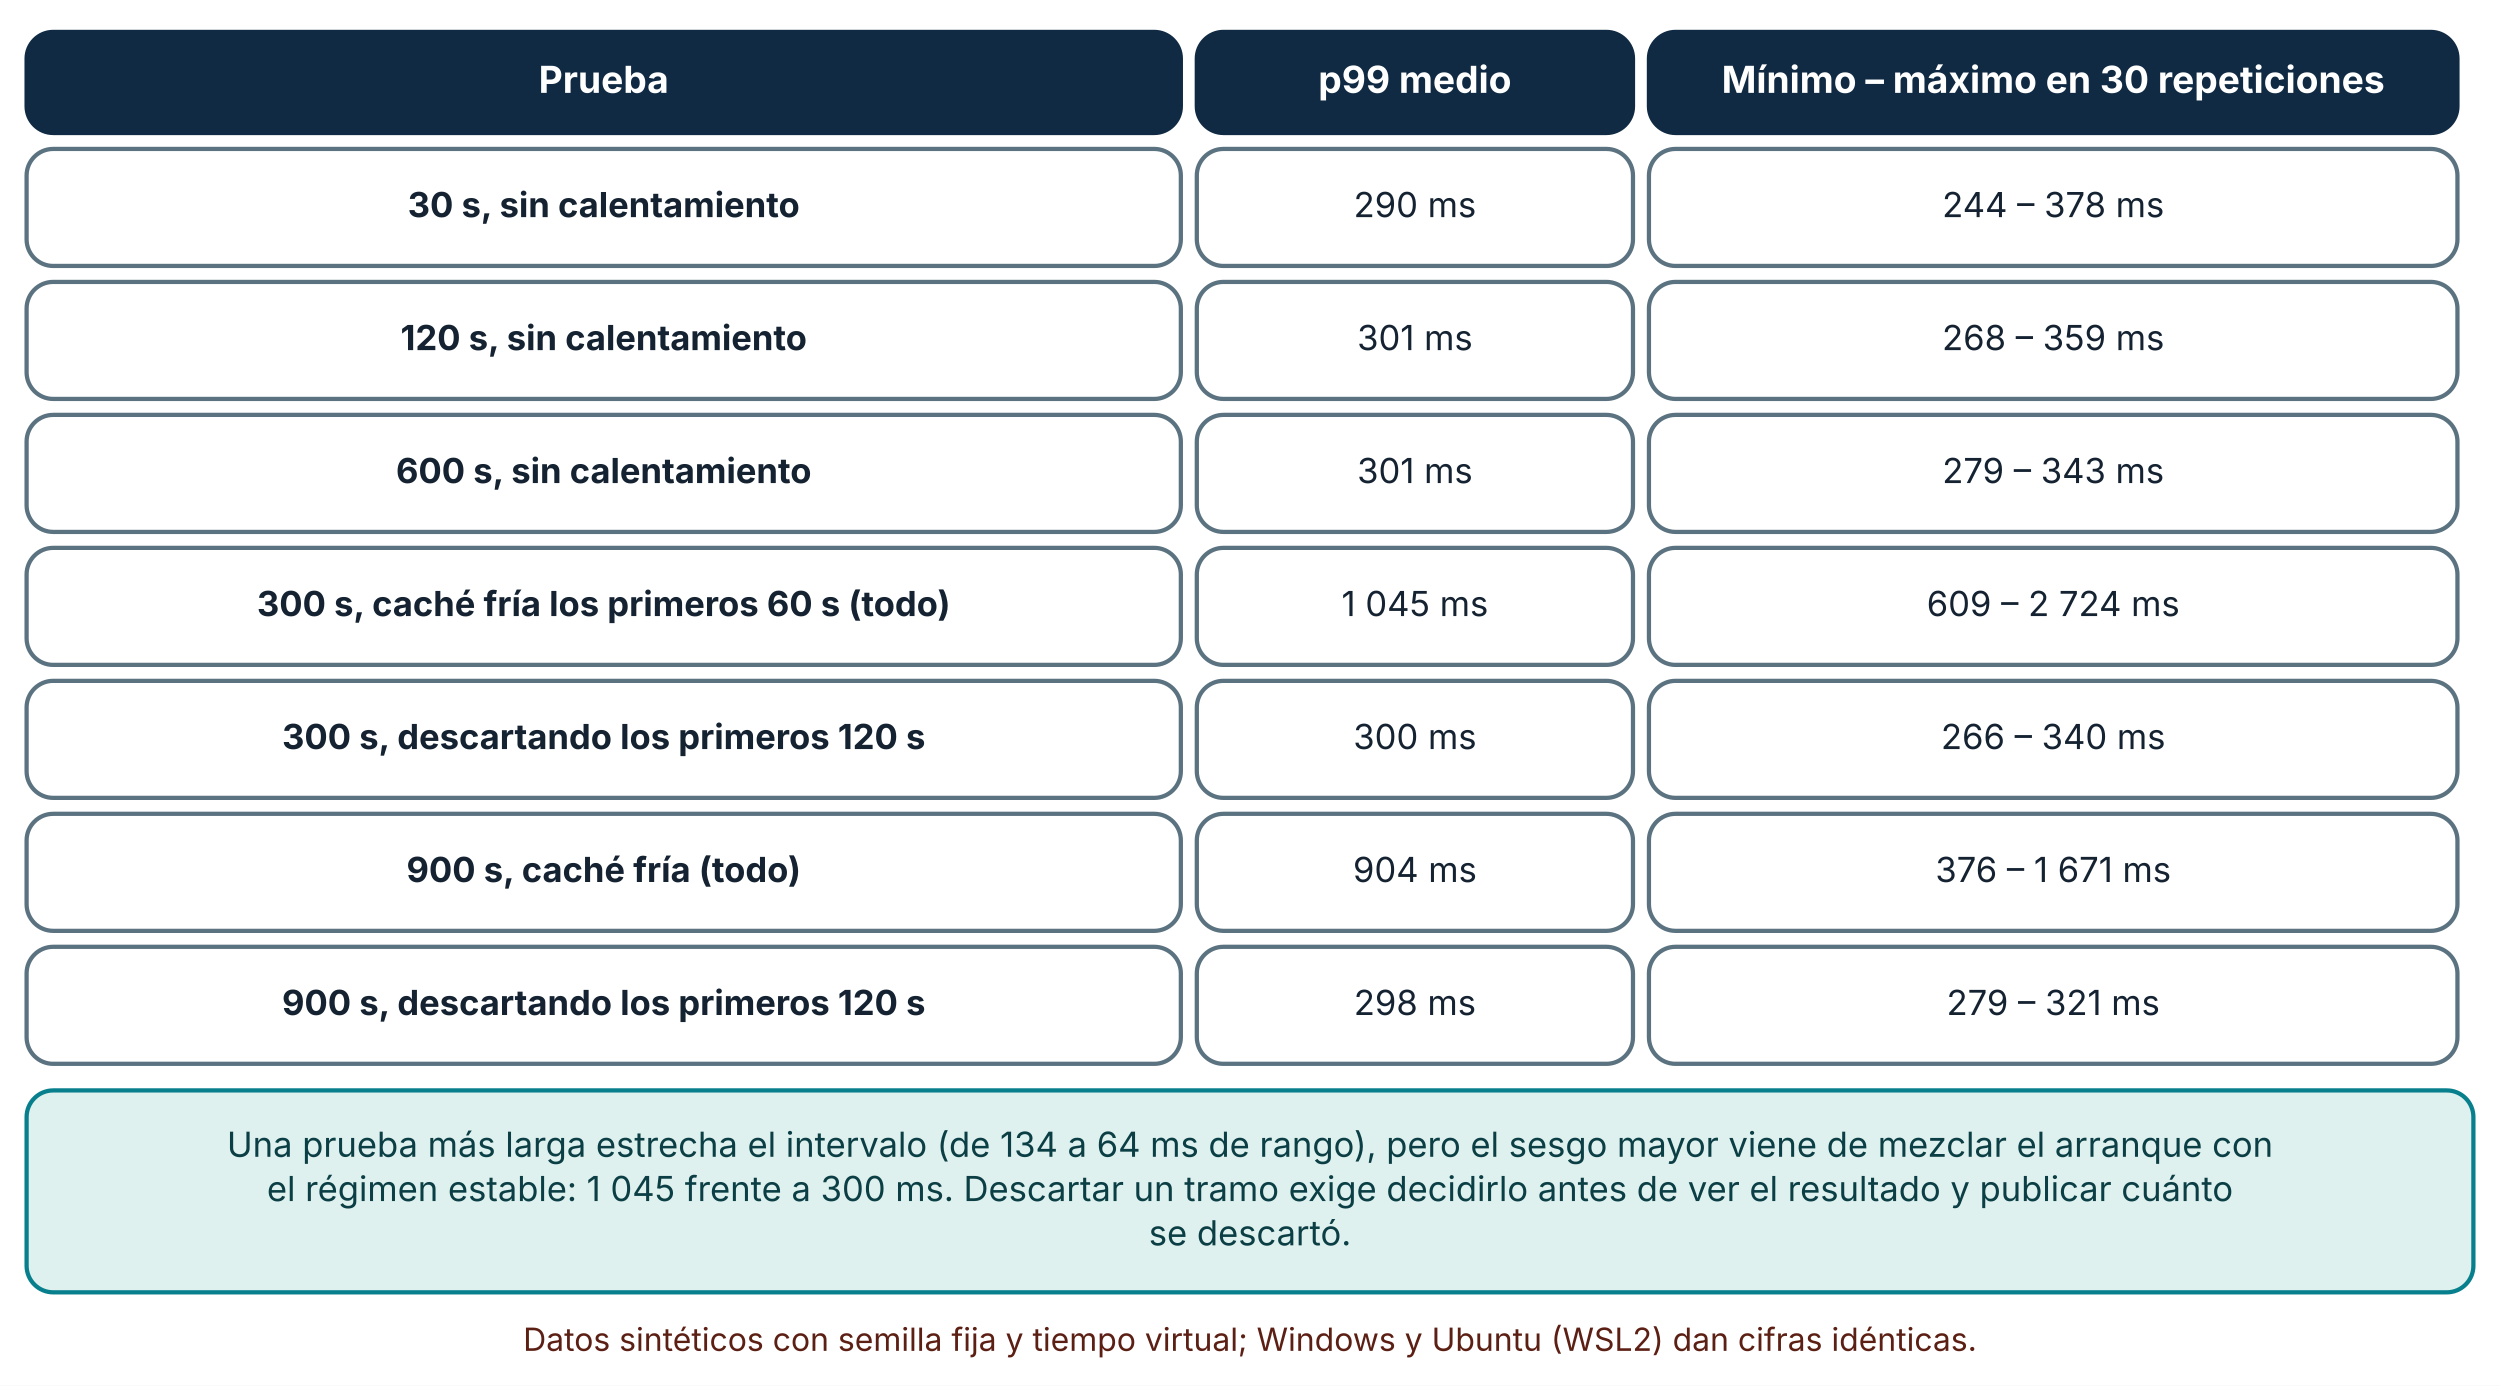
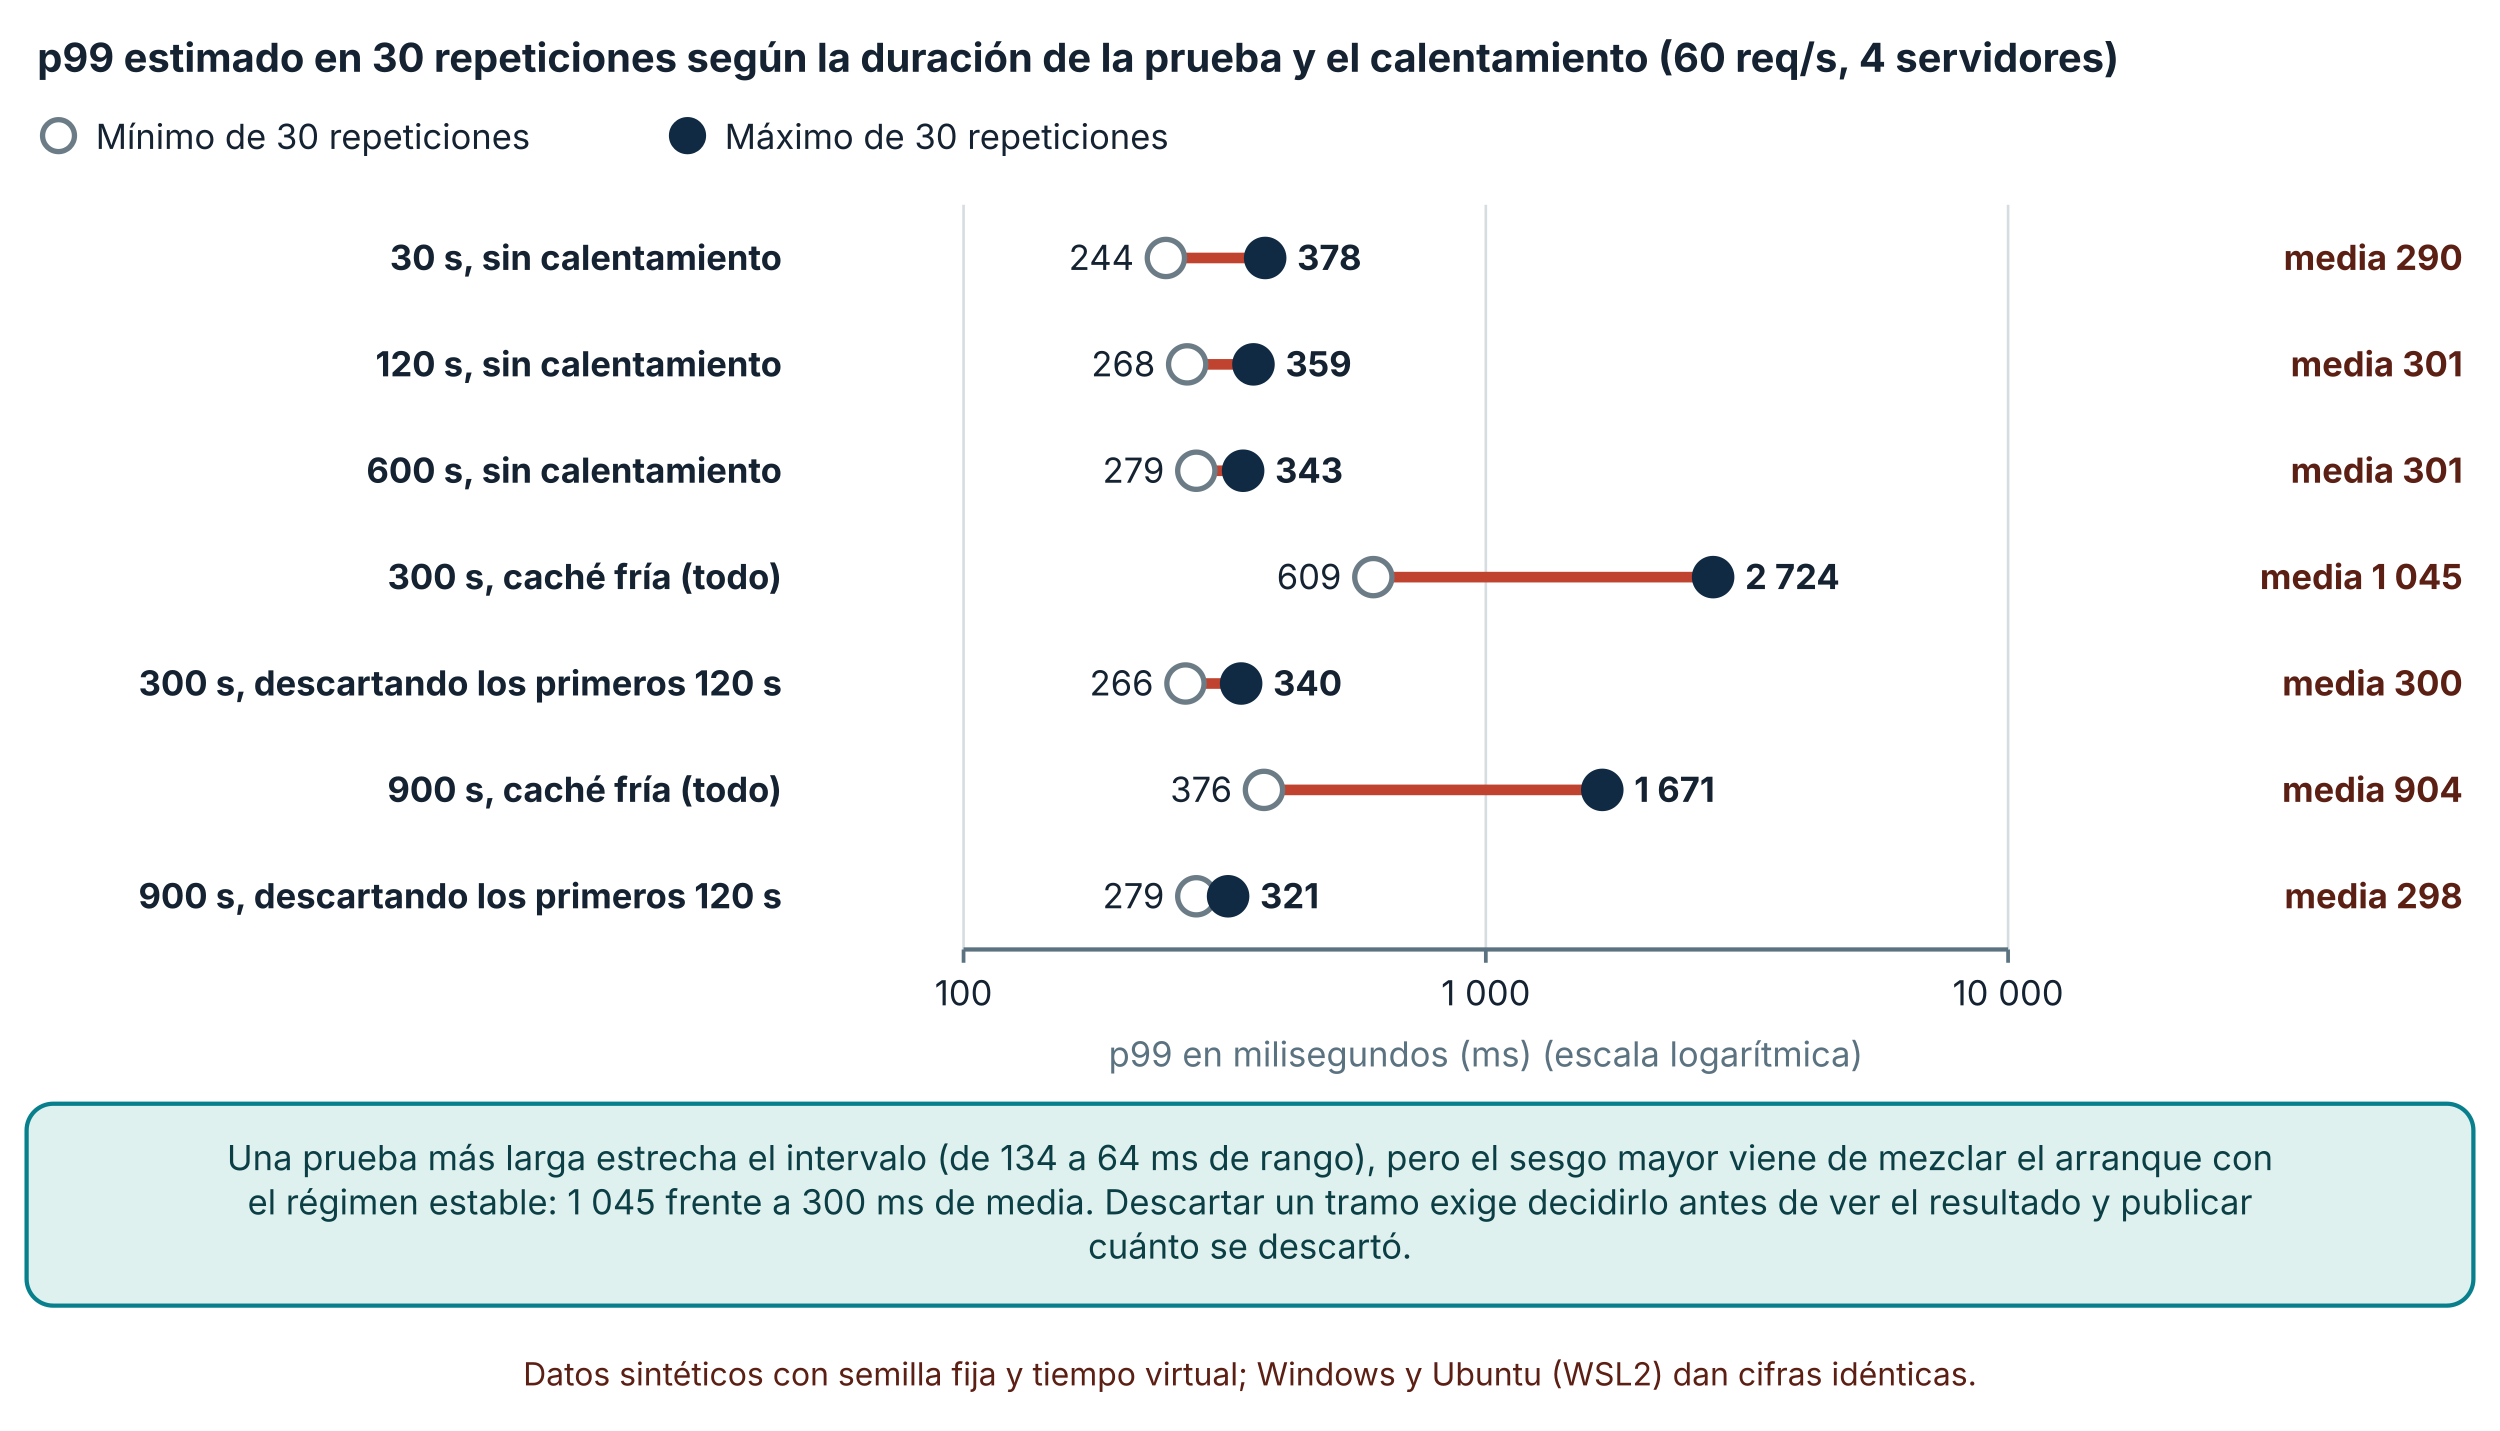
- <svg xmlns="http://www.w3.org/2000/svg" viewBox="0 0 940 521" width="940" height="521" role="img" aria-labelledby="t d" font-family="Inter, 'Segoe UI', system-ui, -apple-system, sans-serif">
+ <svg xmlns="http://www.w3.org/2000/svg" viewBox="0 0 940 538" width="940" height="538" role="img" aria-labelledby="t d" font-family="Inter, 'Segoe UI', system-ui, -apple-system, sans-serif">
  <defs>
    <marker id="arrow" viewBox="0 0 10 10" refX="9" refY="5" markerWidth="8" markerHeight="8" orient="auto-start-reverse">
      <path d="M0,0 L10,5 L0,10 z" fill="#32505f" />
    </marker>
    <marker id="arrow-coral" viewBox="0 0 10 10" refX="9" refY="5" markerWidth="8" markerHeight="8" orient="auto-start-reverse">
      <path d="M0,0 L10,5 L0,10 z" fill="#c0432f" />
    </marker>
  </defs>
-   <rect width="940" height="521" fill="#ffffff" />
-   <rect x="10" y="12" width="434" height="38" rx="10" fill="#102a43" stroke="#102a43" stroke-width="1.6" />
-   <text x="227" y="34.92" font-size="14" text-anchor="middle" font-weight="700" fill="#ffffff">
-     <tspan x="227" dy="0">Prueba</tspan>
+   <rect width="940" height="538" fill="#ffffff" />
+   <text x="14" y="27" font-size="15" text-anchor="start" font-weight="700" fill="#142231">
+     <tspan x="14" dy="0">p99 estimado en 30 repeticiones según la duración de la prueba y el calentamiento (60 req/s, 4 servidores)</tspan>
  </text>
-   <rect x="450" y="12" width="164" height="38" rx="10" fill="#102a43" stroke="#102a43" stroke-width="1.6" />
-   <text x="532" y="34.92" font-size="14" text-anchor="middle" font-weight="700" fill="#ffffff">
-     <tspan x="532" dy="0">p99 medio</tspan>
+   <circle cx="22" cy="51" r="6" fill="#ffffff" stroke="#6b7c86" stroke-width="2" />
+   <text x="36" y="56" font-size="13" text-anchor="start" font-weight="400" fill="#142231">
+     <tspan x="36" dy="0">Mínimo de 30 repeticiones</tspan>
  </text>
-   <rect x="620" y="12" width="304" height="38" rx="10" fill="#102a43" stroke="#102a43" stroke-width="1.6" />
-   <text x="772" y="34.92" font-size="14" text-anchor="middle" font-weight="700" fill="#ffffff">
-     <tspan x="772" dy="0">Mínimo – máximo en 30 repeticiones</tspan>
+   <circle cx="258.5" cy="51" r="6" fill="#102a43" stroke="#102a43" stroke-width="2" />
+   <text x="272.5" y="56" font-size="13" text-anchor="start" font-weight="400" fill="#142231">
+     <tspan x="272.5" dy="0">Máximo de 30 repeticiones</tspan>
  </text>
-   <rect x="10" y="56" width="434" height="44" rx="10" fill="#ffffff" stroke="#5b7280" stroke-width="1.6" />
-   <text x="227" y="81.64" font-size="13" text-anchor="middle" font-weight="700" fill="#142231">
-     <tspan x="227" dy="0">30 s, sin calentamiento</tspan>
+   <line x1="362.3" y1="77" x2="362.3" y2="357" stroke="#d5dde1" stroke-width="1" />
+   <line x1="362.3" y1="357" x2="362.3" y2="362" stroke="#5b7280" stroke-width="1.4" />
+   <text x="362.3" y="378" font-size="13" text-anchor="middle" font-weight="400" fill="#142231">
+     <tspan x="362.3" dy="0">100</tspan>
  </text>
-   <rect x="450" y="56" width="164" height="44" rx="10" fill="#ffffff" stroke="#5b7280" stroke-width="1.6" />
-   <text x="532" y="81.64" font-size="13" text-anchor="middle" font-weight="400" fill="#142231">
-     <tspan x="532" dy="0">290 ms</tspan>
+   <line x1="558.67" y1="77" x2="558.67" y2="357" stroke="#d5dde1" stroke-width="1" />
+   <line x1="558.67" y1="357" x2="558.67" y2="362" stroke="#5b7280" stroke-width="1.4" />
+   <text x="558.67" y="378" font-size="13" text-anchor="middle" font-weight="400" fill="#142231">
+     <tspan x="558.67" dy="0">1 000</tspan>
  </text>
-   <rect x="620" y="56" width="304" height="44" rx="10" fill="#ffffff" stroke="#5b7280" stroke-width="1.6" />
-   <text x="772" y="81.64" font-size="13" text-anchor="middle" font-weight="400" fill="#142231">
-     <tspan x="772" dy="0">244 – 378 ms</tspan>
+   <line x1="755.04" y1="77" x2="755.04" y2="357" stroke="#d5dde1" stroke-width="1" />
+   <line x1="755.04" y1="357" x2="755.04" y2="362" stroke="#5b7280" stroke-width="1.4" />
+   <text x="755.04" y="378" font-size="13" text-anchor="middle" font-weight="400" fill="#142231">
+     <tspan x="755.04" dy="0">10 000</tspan>
  </text>
-   <rect x="10" y="106" width="434" height="44" rx="10" fill="#ffffff" stroke="#5b7280" stroke-width="1.6" />
-   <text x="227" y="131.64" font-size="13" text-anchor="middle" font-weight="700" fill="#142231">
-     <tspan x="227" dy="0">120 s, sin calentamiento</tspan>
+   <line x1="362.3" y1="357" x2="755.04" y2="357" stroke="#5b7280" stroke-width="1.6" />
+   <text x="294" y="101.5" font-size="13" text-anchor="end" font-weight="700" fill="#142231">
+     <tspan x="294" dy="0">30 s, sin calentamiento</tspan>
  </text>
-   <rect x="450" y="106" width="164" height="44" rx="10" fill="#ffffff" stroke="#5b7280" stroke-width="1.6" />
-   <text x="532" y="131.64" font-size="13" text-anchor="middle" font-weight="400" fill="#142231">
-     <tspan x="532" dy="0">301 ms</tspan>
+   <text x="294" y="141.5" font-size="13" text-anchor="end" font-weight="700" fill="#142231">
+     <tspan x="294" dy="0">120 s, sin calentamiento</tspan>
  </text>
-   <rect x="620" y="106" width="304" height="44" rx="10" fill="#ffffff" stroke="#5b7280" stroke-width="1.6" />
-   <text x="772" y="131.64" font-size="13" text-anchor="middle" font-weight="400" fill="#142231">
-     <tspan x="772" dy="0">268 – 359 ms</tspan>
+   <text x="294" y="181.5" font-size="13" text-anchor="end" font-weight="700" fill="#142231">
+     <tspan x="294" dy="0">600 s, sin calentamiento</tspan>
  </text>
-   <rect x="10" y="156" width="434" height="44" rx="10" fill="#ffffff" stroke="#5b7280" stroke-width="1.6" />
-   <text x="227" y="181.64" font-size="13" text-anchor="middle" font-weight="700" fill="#142231">
-     <tspan x="227" dy="0">600 s, sin calentamiento</tspan>
+   <text x="294" y="221.5" font-size="13" text-anchor="end" font-weight="700" fill="#142231">
+     <tspan x="294" dy="0">300 s, caché fría (todo)</tspan>
  </text>
-   <rect x="450" y="156" width="164" height="44" rx="10" fill="#ffffff" stroke="#5b7280" stroke-width="1.6" />
-   <text x="532" y="181.64" font-size="13" text-anchor="middle" font-weight="400" fill="#142231">
-     <tspan x="532" dy="0">301 ms</tspan>
+   <text x="294" y="261.5" font-size="13" text-anchor="end" font-weight="700" fill="#142231">
+     <tspan x="294" dy="0">300 s, descartando los primeros 120 s</tspan>
  </text>
-   <rect x="620" y="156" width="304" height="44" rx="10" fill="#ffffff" stroke="#5b7280" stroke-width="1.6" />
-   <text x="772" y="181.64" font-size="13" text-anchor="middle" font-weight="400" fill="#142231">
-     <tspan x="772" dy="0">279 – 343 ms</tspan>
+   <text x="294" y="301.5" font-size="13" text-anchor="end" font-weight="700" fill="#142231">
+     <tspan x="294" dy="0">900 s, caché fría (todo)</tspan>
  </text>
-   <rect x="10" y="206" width="434" height="44" rx="10" fill="#ffffff" stroke="#5b7280" stroke-width="1.6" />
-   <text x="227" y="231.64" font-size="13" text-anchor="middle" font-weight="700" fill="#142231">
-     <tspan x="227" dy="0">300 s, caché fría los primeros 60 s (todo)</tspan>
+   <text x="294" y="341.5" font-size="13" text-anchor="end" font-weight="700" fill="#142231">
+     <tspan x="294" dy="0">900 s, descartando los primeros 120 s</tspan>
  </text>
-   <rect x="450" y="206" width="164" height="44" rx="10" fill="#ffffff" stroke="#5b7280" stroke-width="1.6" />
-   <text x="532" y="231.64" font-size="13" text-anchor="middle" font-weight="400" fill="#142231">
-     <tspan x="532" dy="0">1 045 ms</tspan>
+   <line x1="438.372" y1="97" x2="475.702" y2="97" stroke="#c0432f" stroke-width="4" />
+   <circle cx="438.372" cy="97" r="7" fill="#ffffff" stroke="#6b7c86" stroke-width="2" />
+   <circle cx="475.702" cy="97" r="7" fill="#102a43" stroke="#102a43" stroke-width="2" />
+   <text x="426.372" y="101.5" font-size="13" text-anchor="end" font-weight="400" fill="#142231">
+     <tspan x="426.372" dy="0">244</tspan>
  </text>
-   <rect x="620" y="206" width="304" height="44" rx="10" fill="#ffffff" stroke="#5b7280" stroke-width="1.6" />
-   <text x="772" y="231.64" font-size="13" text-anchor="middle" font-weight="400" fill="#142231">
-     <tspan x="772" dy="0">609 – 2 724 ms</tspan>
+   <text x="487.702" y="101.5" font-size="13" text-anchor="start" font-weight="700" fill="#142231">
+     <tspan x="487.702" dy="0">378</tspan>
  </text>
-   <rect x="10" y="256" width="434" height="44" rx="10" fill="#ffffff" stroke="#5b7280" stroke-width="1.6" />
-   <text x="227" y="281.64" font-size="13" text-anchor="middle" font-weight="700" fill="#142231">
-     <tspan x="227" dy="0">300 s, descartando los primeros 120 s</tspan>
+   <text x="926" y="101.5" font-size="13" text-anchor="end" font-weight="700" fill="#5c1f14">
+     <tspan x="926" dy="0">media 290</tspan>
  </text>
-   <rect x="450" y="256" width="164" height="44" rx="10" fill="#ffffff" stroke="#5b7280" stroke-width="1.6" />
-   <text x="532" y="281.64" font-size="13" text-anchor="middle" font-weight="400" fill="#142231">
-     <tspan x="532" dy="0">300 ms</tspan>
+   <line x1="446.373" y1="137" x2="471.304" y2="137" stroke="#c0432f" stroke-width="4" />
+   <circle cx="446.373" cy="137" r="7" fill="#ffffff" stroke="#6b7c86" stroke-width="2" />
+   <circle cx="471.304" cy="137" r="7" fill="#102a43" stroke="#102a43" stroke-width="2" />
+   <text x="434.373" y="141.5" font-size="13" text-anchor="end" font-weight="400" fill="#142231">
+     <tspan x="434.373" dy="0">268</tspan>
  </text>
-   <rect x="620" y="256" width="304" height="44" rx="10" fill="#ffffff" stroke="#5b7280" stroke-width="1.6" />
-   <text x="772" y="281.64" font-size="13" text-anchor="middle" font-weight="400" fill="#142231">
-     <tspan x="772" dy="0">266 – 340 ms</tspan>
+   <text x="483.304" y="141.5" font-size="13" text-anchor="start" font-weight="700" fill="#142231">
+     <tspan x="483.304" dy="0">359</tspan>
  </text>
-   <rect x="10" y="306" width="434" height="44" rx="10" fill="#ffffff" stroke="#5b7280" stroke-width="1.6" />
-   <text x="227" y="331.64" font-size="13" text-anchor="middle" font-weight="700" fill="#142231">
-     <tspan x="227" dy="0">900 s, caché fría (todo)</tspan>
+   <text x="926" y="141.5" font-size="13" text-anchor="end" font-weight="700" fill="#5c1f14">
+     <tspan x="926" dy="0">media 301</tspan>
  </text>
-   <rect x="450" y="306" width="164" height="44" rx="10" fill="#ffffff" stroke="#5b7280" stroke-width="1.6" />
-   <text x="532" y="331.64" font-size="13" text-anchor="middle" font-weight="400" fill="#142231">
-     <tspan x="532" dy="0">904 ms</tspan>
+   <line x1="449.803" y1="177" x2="467.416" y2="177" stroke="#c0432f" stroke-width="4" />
+   <circle cx="449.803" cy="177" r="7" fill="#ffffff" stroke="#6b7c86" stroke-width="2" />
+   <circle cx="467.416" cy="177" r="7" fill="#102a43" stroke="#102a43" stroke-width="2" />
+   <text x="437.803" y="181.5" font-size="13" text-anchor="end" font-weight="400" fill="#142231">
+     <tspan x="437.803" dy="0">279</tspan>
  </text>
-   <rect x="620" y="306" width="304" height="44" rx="10" fill="#ffffff" stroke="#5b7280" stroke-width="1.6" />
-   <text x="772" y="331.64" font-size="13" text-anchor="middle" font-weight="400" fill="#142231">
-     <tspan x="772" dy="0">376 – 1 671 ms</tspan>
+   <text x="479.416" y="181.5" font-size="13" text-anchor="start" font-weight="700" fill="#142231">
+     <tspan x="479.416" dy="0">343</tspan>
  </text>
-   <rect x="10" y="356" width="434" height="44" rx="10" fill="#ffffff" stroke="#5b7280" stroke-width="1.6" />
-   <text x="227" y="381.64" font-size="13" text-anchor="middle" font-weight="700" fill="#142231">
-     <tspan x="227" dy="0">900 s, descartando los primeros 120 s</tspan>
+   <text x="926" y="181.5" font-size="13" text-anchor="end" font-weight="700" fill="#5c1f14">
+     <tspan x="926" dy="0">media 301</tspan>
  </text>
-   <rect x="450" y="356" width="164" height="44" rx="10" fill="#ffffff" stroke="#5b7280" stroke-width="1.6" />
-   <text x="532" y="381.64" font-size="13" text-anchor="middle" font-weight="400" fill="#142231">
-     <tspan x="532" dy="0">298 ms</tspan>
+   <line x1="516.375" y1="217" x2="644.132" y2="217" stroke="#c0432f" stroke-width="4" />
+   <circle cx="516.375" cy="217" r="7" fill="#ffffff" stroke="#6b7c86" stroke-width="2" />
+   <circle cx="644.132" cy="217" r="7" fill="#102a43" stroke="#102a43" stroke-width="2" />
+   <text x="504.375" y="221.5" font-size="13" text-anchor="end" font-weight="400" fill="#142231">
+     <tspan x="504.375" dy="0">609</tspan>
  </text>
-   <rect x="620" y="356" width="304" height="44" rx="10" fill="#ffffff" stroke="#5b7280" stroke-width="1.6" />
-   <text x="772" y="381.64" font-size="13" text-anchor="middle" font-weight="400" fill="#142231">
-     <tspan x="772" dy="0">279 – 321 ms</tspan>
+   <text x="656.132" y="221.5" font-size="13" text-anchor="start" font-weight="700" fill="#142231">
+     <tspan x="656.132" dy="0">2 724</tspan>
  </text>
-   <rect x="10" y="410" width="920" height="75.92" rx="10" fill="#dff1ee" stroke="#087f8c" stroke-width="1.6" />
-   <text x="470" y="434.96" font-size="13" text-anchor="middle" font-weight="400" fill="#0b3f45">
+   <text x="926" y="221.5" font-size="13" text-anchor="end" font-weight="700" fill="#5c1f14">
+     <tspan x="926" dy="0">media 1 045</tspan>
+   </text>
+   <line x1="445.734" y1="257" x2="466.667" y2="257" stroke="#c0432f" stroke-width="4" />
+   <circle cx="445.734" cy="257" r="7" fill="#ffffff" stroke="#6b7c86" stroke-width="2" />
+   <circle cx="466.667" cy="257" r="7" fill="#102a43" stroke="#102a43" stroke-width="2" />
+   <text x="433.734" y="261.5" font-size="13" text-anchor="end" font-weight="400" fill="#142231">
+     <tspan x="433.734" dy="0">266</tspan>
+   </text>
+   <text x="478.667" y="261.5" font-size="13" text-anchor="start" font-weight="700" fill="#142231">
+     <tspan x="478.667" dy="0">340</tspan>
+   </text>
+   <text x="926" y="261.5" font-size="13" text-anchor="end" font-weight="700" fill="#5c1f14">
+     <tspan x="926" dy="0">media 300</tspan>
+   </text>
+   <line x1="475.25" y1="297" x2="602.456" y2="297" stroke="#c0432f" stroke-width="4" />
+   <circle cx="475.25" cy="297" r="7" fill="#ffffff" stroke="#6b7c86" stroke-width="2" />
+   <circle cx="602.456" cy="297" r="7" fill="#102a43" stroke="#102a43" stroke-width="2" />
+   <text x="463.25" y="301.5" font-size="13" text-anchor="end" font-weight="400" fill="#142231">
+     <tspan x="463.25" dy="0">376</tspan>
+   </text>
+   <text x="614.456" y="301.5" font-size="13" text-anchor="start" font-weight="700" fill="#142231">
+     <tspan x="614.456" dy="0">1 671</tspan>
+   </text>
+   <text x="926" y="301.5" font-size="13" text-anchor="end" font-weight="700" fill="#5c1f14">
+     <tspan x="926" dy="0">media 904</tspan>
+   </text>
+   <line x1="449.803" y1="337" x2="461.762" y2="337" stroke="#c0432f" stroke-width="4" />
+   <circle cx="449.803" cy="337" r="7" fill="#ffffff" stroke="#6b7c86" stroke-width="2" />
+   <circle cx="461.762" cy="337" r="7" fill="#102a43" stroke="#102a43" stroke-width="2" />
+   <text x="437.803" y="341.5" font-size="13" text-anchor="end" font-weight="400" fill="#142231">
+     <tspan x="437.803" dy="0">279</tspan>
+   </text>
+   <text x="473.762" y="341.5" font-size="13" text-anchor="start" font-weight="700" fill="#142231">
+     <tspan x="473.762" dy="0">321</tspan>
+   </text>
+   <text x="926" y="341.5" font-size="13" text-anchor="end" font-weight="700" fill="#5c1f14">
+     <tspan x="926" dy="0">media 298</tspan>
+   </text>
+   <text x="558.67" y="401" font-size="13" text-anchor="middle" font-weight="400" fill="#5b7280">
+     <tspan x="558.67" dy="0">p99 en milisegundos (ms) (escala logarítmica)</tspan>
+   </text>
+   <rect x="10" y="415" width="920" height="75.92" rx="10" fill="#dff1ee" stroke="#087f8c" stroke-width="1.6" />
+   <text x="470" y="439.96" font-size="13" text-anchor="middle" font-weight="400" fill="#0b3f45">
    <tspan x="470" dy="0">Una prueba más larga estrecha el intervalo (de 134 a 64 ms de rango), pero el sesgo mayor viene de mezclar el arranque con</tspan>
  </text>
-   <text x="470" y="451.6" font-size="13" text-anchor="middle" font-weight="400" fill="#0b3f45">
-     <tspan x="470" dy="0">el régimen estable: 1 045 frente a 300 ms. Descartar un tramo exige decidirlo antes de ver el resultado y publicar cuánto</tspan>
+   <text x="470" y="456.6" font-size="13" text-anchor="middle" font-weight="400" fill="#0b3f45">
+     <tspan x="470" dy="0">el régimen estable: 1 045 frente a 300 ms de media. Descartar un tramo exige decidirlo antes de ver el resultado y publicar</tspan>
  </text>
-   <text x="470" y="468.24" font-size="13" text-anchor="middle" font-weight="400" fill="#0b3f45">
-     <tspan x="470" dy="0">se descartó.</tspan>
+   <text x="470" y="473.24" font-size="13" text-anchor="middle" font-weight="400" fill="#0b3f45">
+     <tspan x="470" dy="0">cuánto se descartó.</tspan>
  </text>
-   <text x="470" y="507.92" font-size="12" text-anchor="middle" font-weight="400" fill="#5c1f14">
+   <text x="470" y="520.92" font-size="12" text-anchor="middle" font-weight="400" fill="#5c1f14">
    <tspan x="470" dy="0">Datos sintéticos con semilla fija y tiempo virtual; Windows y Ubuntu (WSL2) dan cifras idénticas.</tspan>
  </text>
</svg>
